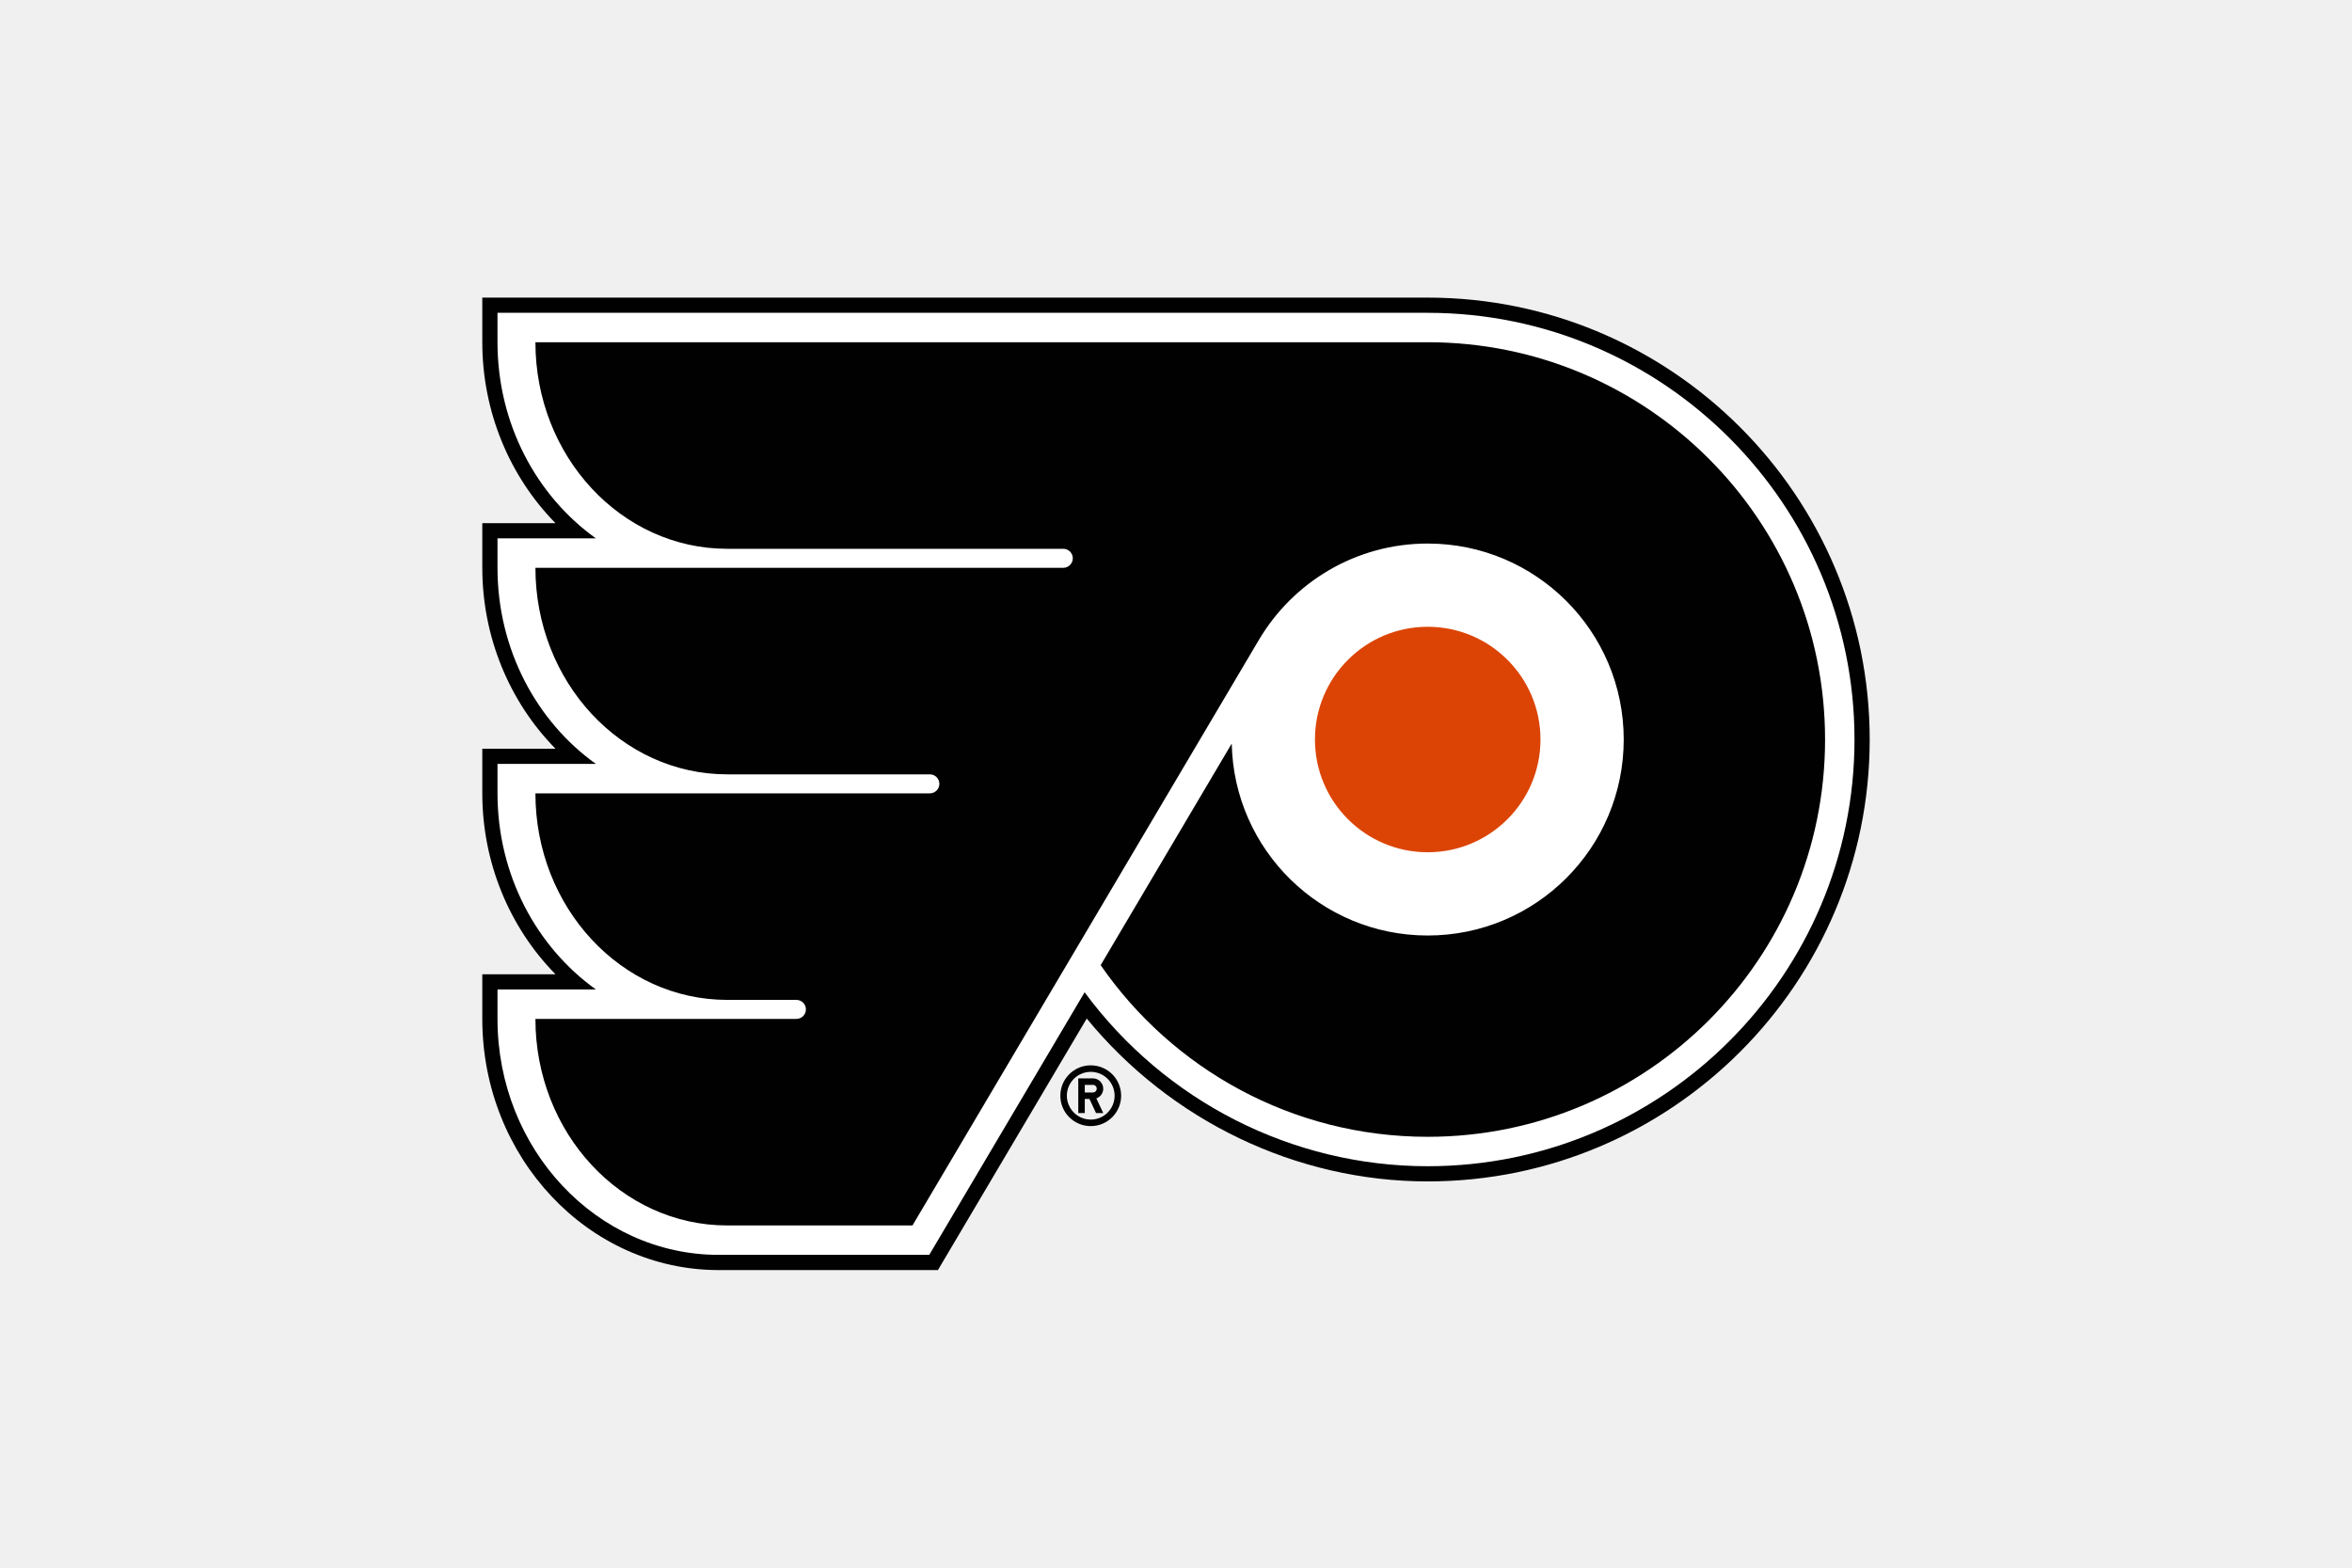
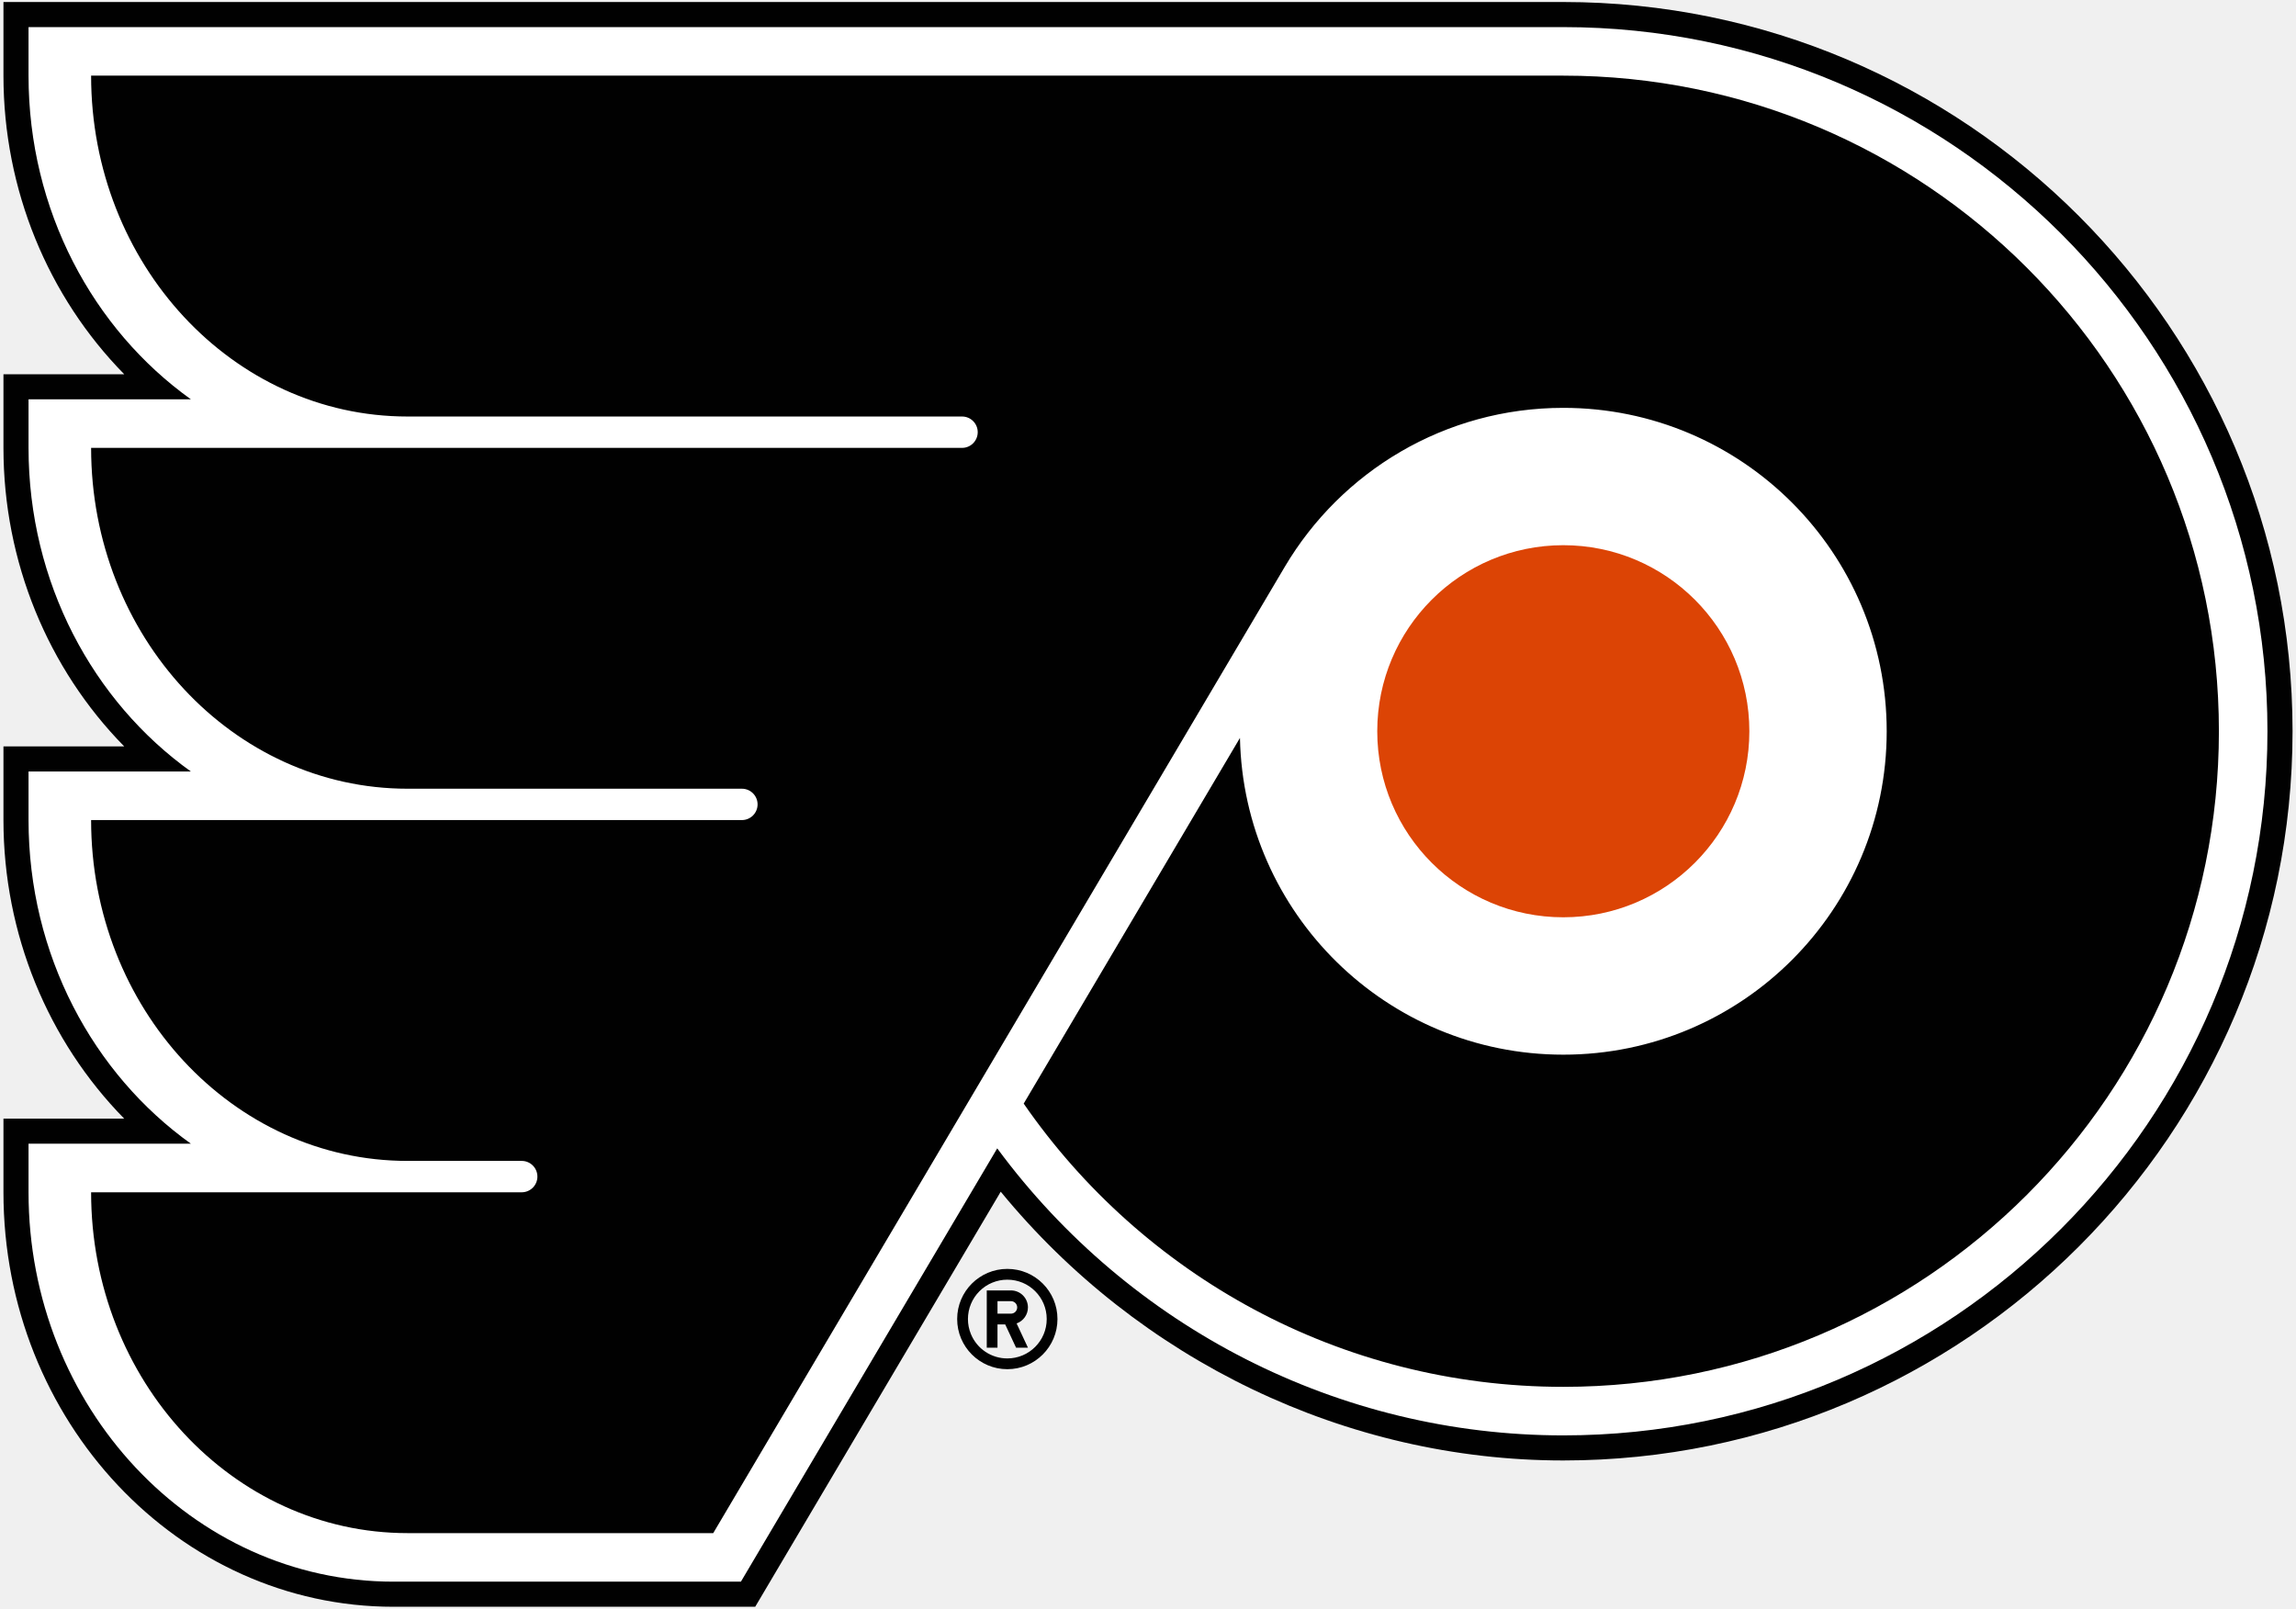
- <svg xmlns="http://www.w3.org/2000/svg" viewBox="0 0 960 640">
+ <svg xmlns="http://www.w3.org/2000/svg" width="568" height="398" viewBox="196 121 568 398">
  <path fill="#010101" d="M445.201 434.914c-6.849 0-12.411 5.552-12.411 12.406 0 6.847 5.562 12.408 12.411 12.408s12.402-5.561 12.402-12.407c0-6.855-5.552-12.407-12.402-12.407m0 22.151a9.73 9.73 0 0 1-9.005-6.014 9.7 9.7 0 0 1-.74-3.73 9.733 9.733 0 0 1 9.745-9.739c5.384 0 9.743 4.354 9.743 9.739s-4.359 9.744-9.743 9.744m5.098-12.621a4.218 4.218 0 0 0-1.234-2.974 4.2 4.2 0 0 0-2.976-1.229h-5.978v14.162h2.657v-5.752h1.908l2.684 5.752h2.939l-2.803-5.997a4.21 4.21 0 0 0 2.804-3.962zm-4.21 1.548h-3.321v-3.099h3.321c.854 0 1.553.695 1.553 1.552a1.554 1.554 0 0 1-1.553 1.547" />
  <path fill="#010101" d="M582.738 121.499H196.855v18.213c0 28.194 11.02 54.673 29.878 73.872h-29.878v18.217c0 28.187 11.02 54.67 29.878 73.857h-29.878v18.221c0 28.181 11.02 54.661 29.878 73.869h-29.878v18.215c0 56.538 43.28 102.538 96.484 102.538h89.489l60.739-102.686c34.17 41.66 85.393 66.492 139.171 66.492 99.475 0 180.407-80.923 180.407-180.398s-80.932-180.41-180.407-180.41" />
  <path fill="#fff" d="M582.738 127.706h-379.68v12.006c0 33.353 15.971 62.776 40.164 80.075h-40.163v12.015c0 33.341 15.971 62.759 40.163 80.063h-40.163v12.015c0 33.342 15.971 62.759 40.163 80.062h-40.163v12.021c0 53.113 40.499 96.328 90.28 96.328h85.952l63.408-107.197c32.817 44.456 84.652 71.01 140.039 71.01 96.053 0 174.199-78.145 174.199-174.195s-78.146-174.203-174.199-174.203" />
  <path fill="#010101" d="M582.738 139.713h-364.2c0 46.576 35.043 84.328 78.273 84.328h137.191c2.136 0 3.873 1.737 3.873 3.878s-1.737 3.883-3.873 3.883H218.539c0 46.569 35.042 84.32 78.272 84.32h82.725a3.885 3.885 0 0 1 3.88 3.886 3.885 3.885 0 0 1-3.879 3.872H218.538c0 46.567 35.042 84.32 78.272 84.32h28.26a3.88 3.88 0 0 1 3.876 3.879 3.883 3.883 0 0 1-3.876 3.884H218.538c0 46.561 35.042 84.318 78.272 84.318h75.635l141.387-239.048c13.928-23.543 39.567-39.333 68.905-39.333 44.186 0 80.007 35.82 80.007 80.01s-35.821 80.006-80.007 80.006c-43.632 0-79.103-34.934-79.988-78.358l-53.5 90.465c29.263 42.324 78.13 70.073 133.489 70.073 89.573 0 162.188-72.619 162.188-162.186s-72.615-162.197-162.188-162.197" />
  <path fill="#dc4405" d="M582.738 255.878c-25.421 0-46.023 20.608-46.023 46.031s20.602 46.021 46.023 46.021 46.029-20.609 46.029-46.021-20.604-46.031-46.029-46.031" />
</svg>
